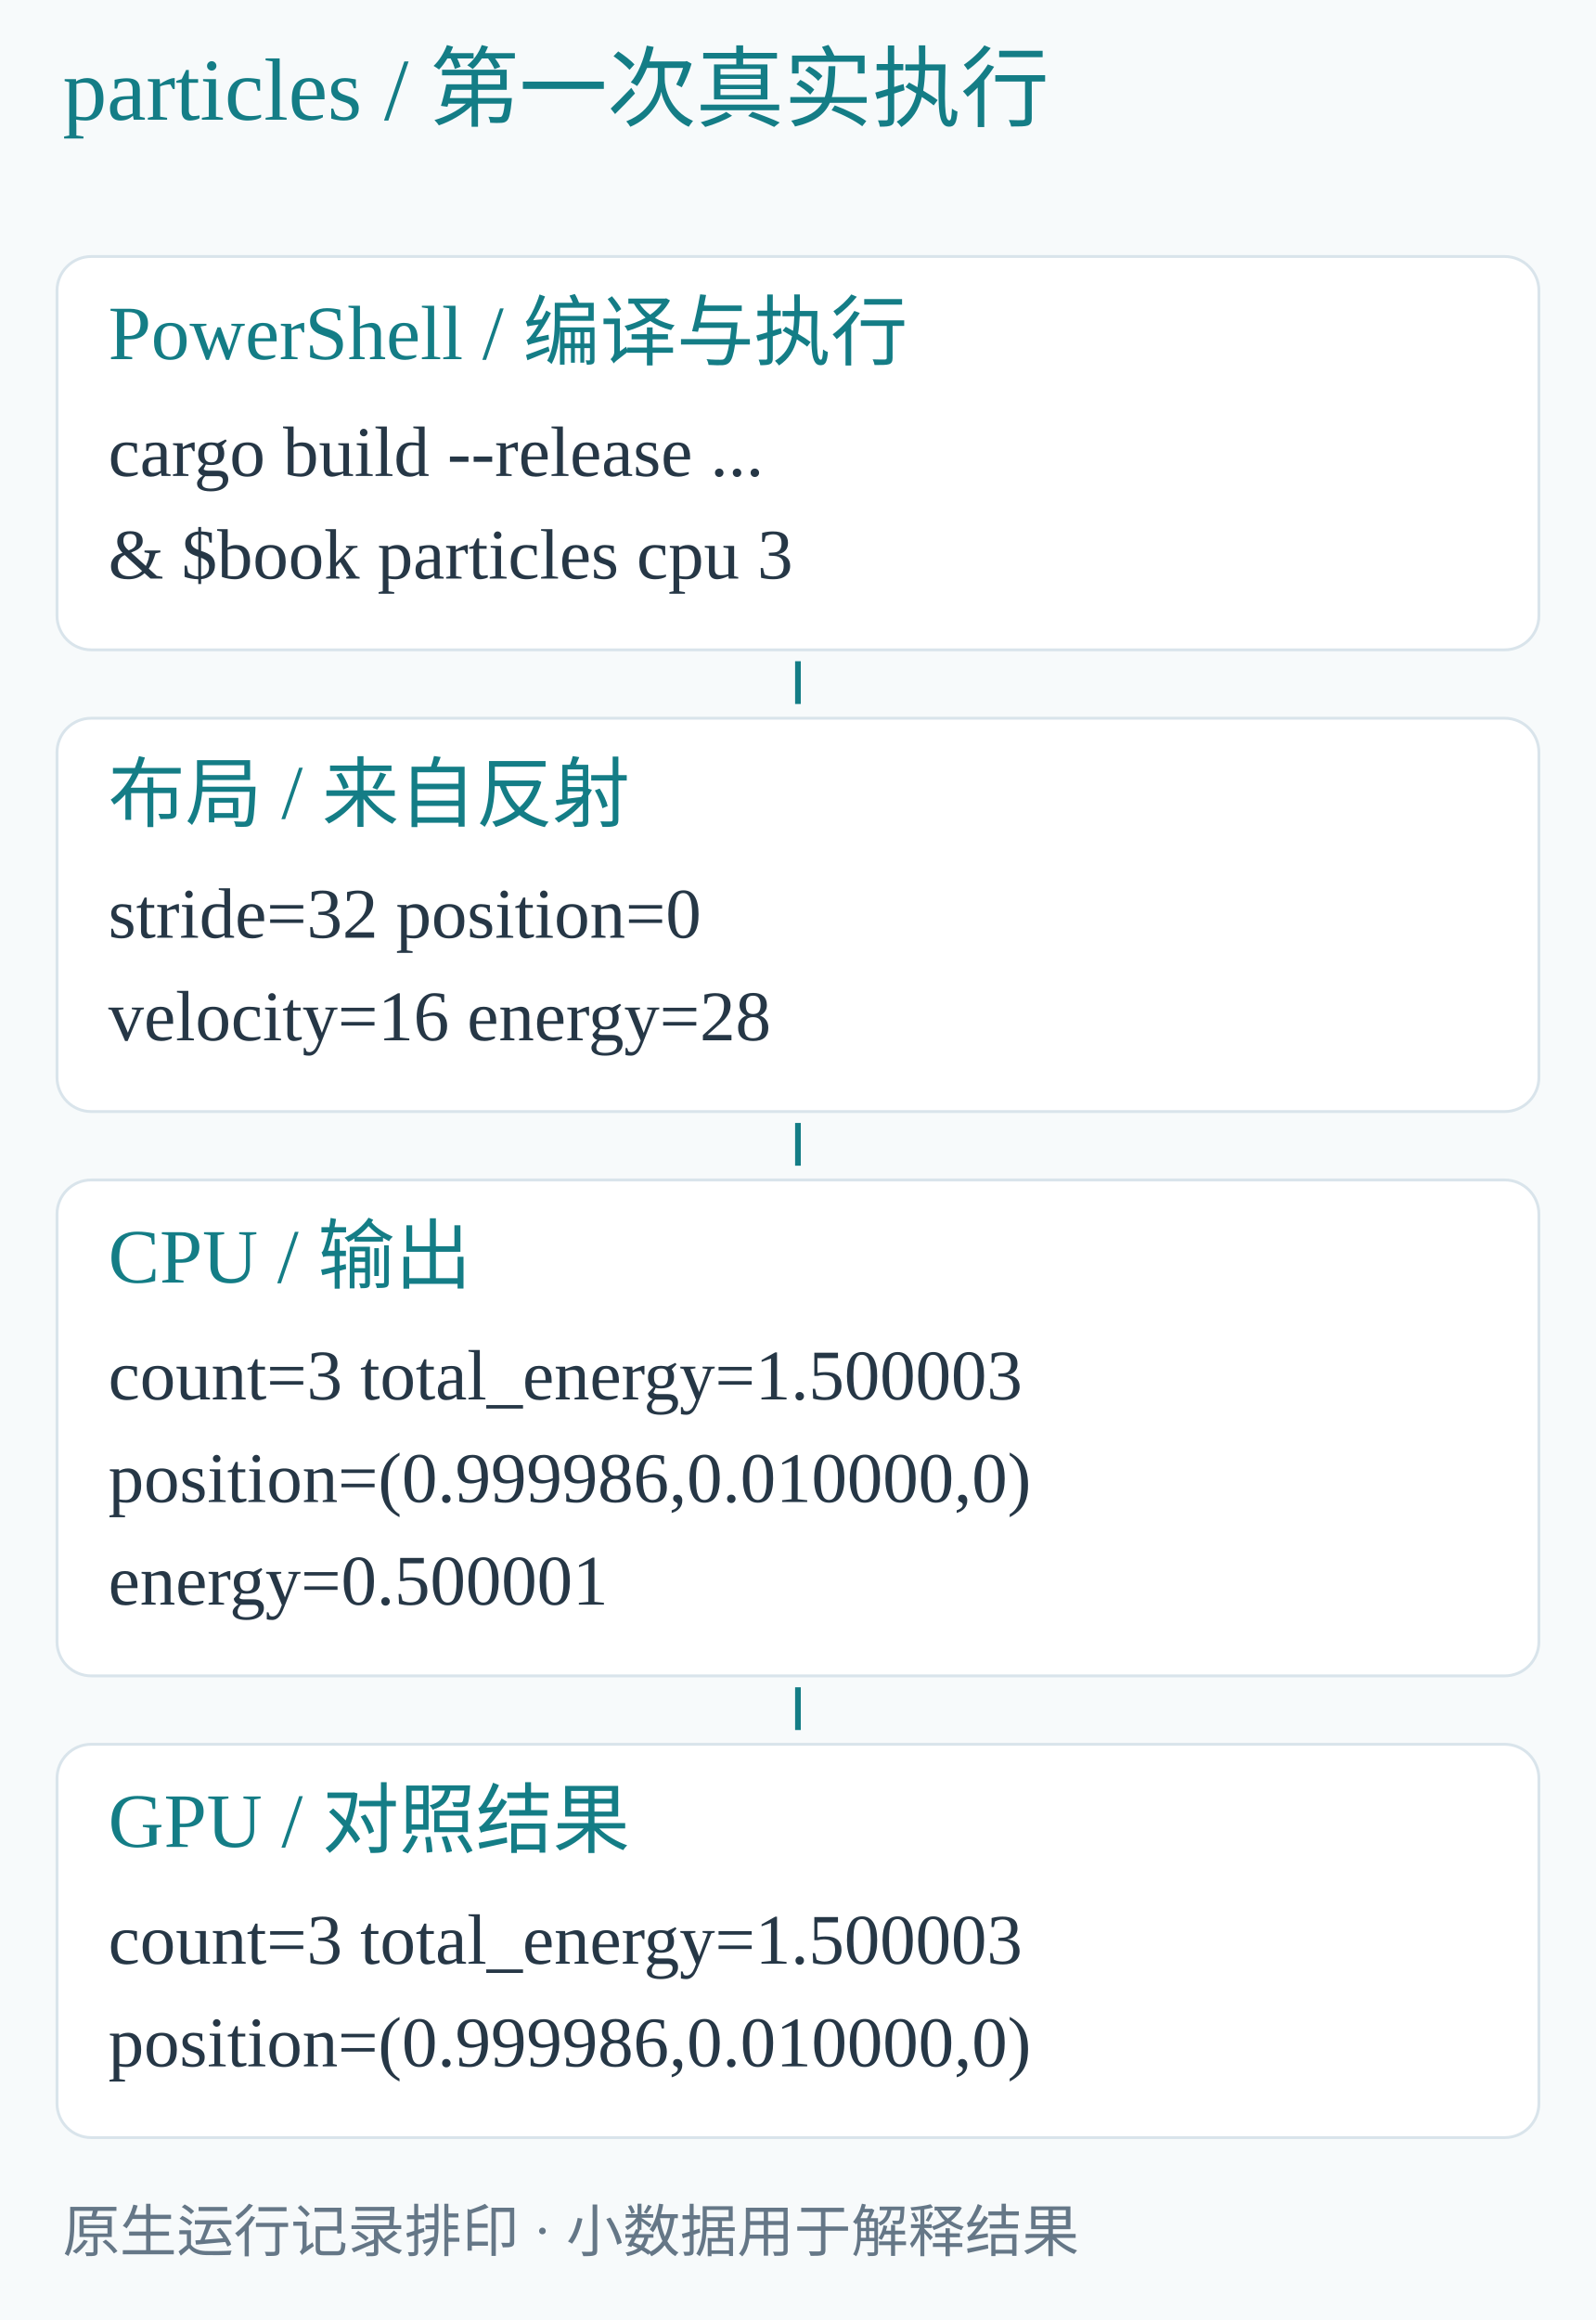
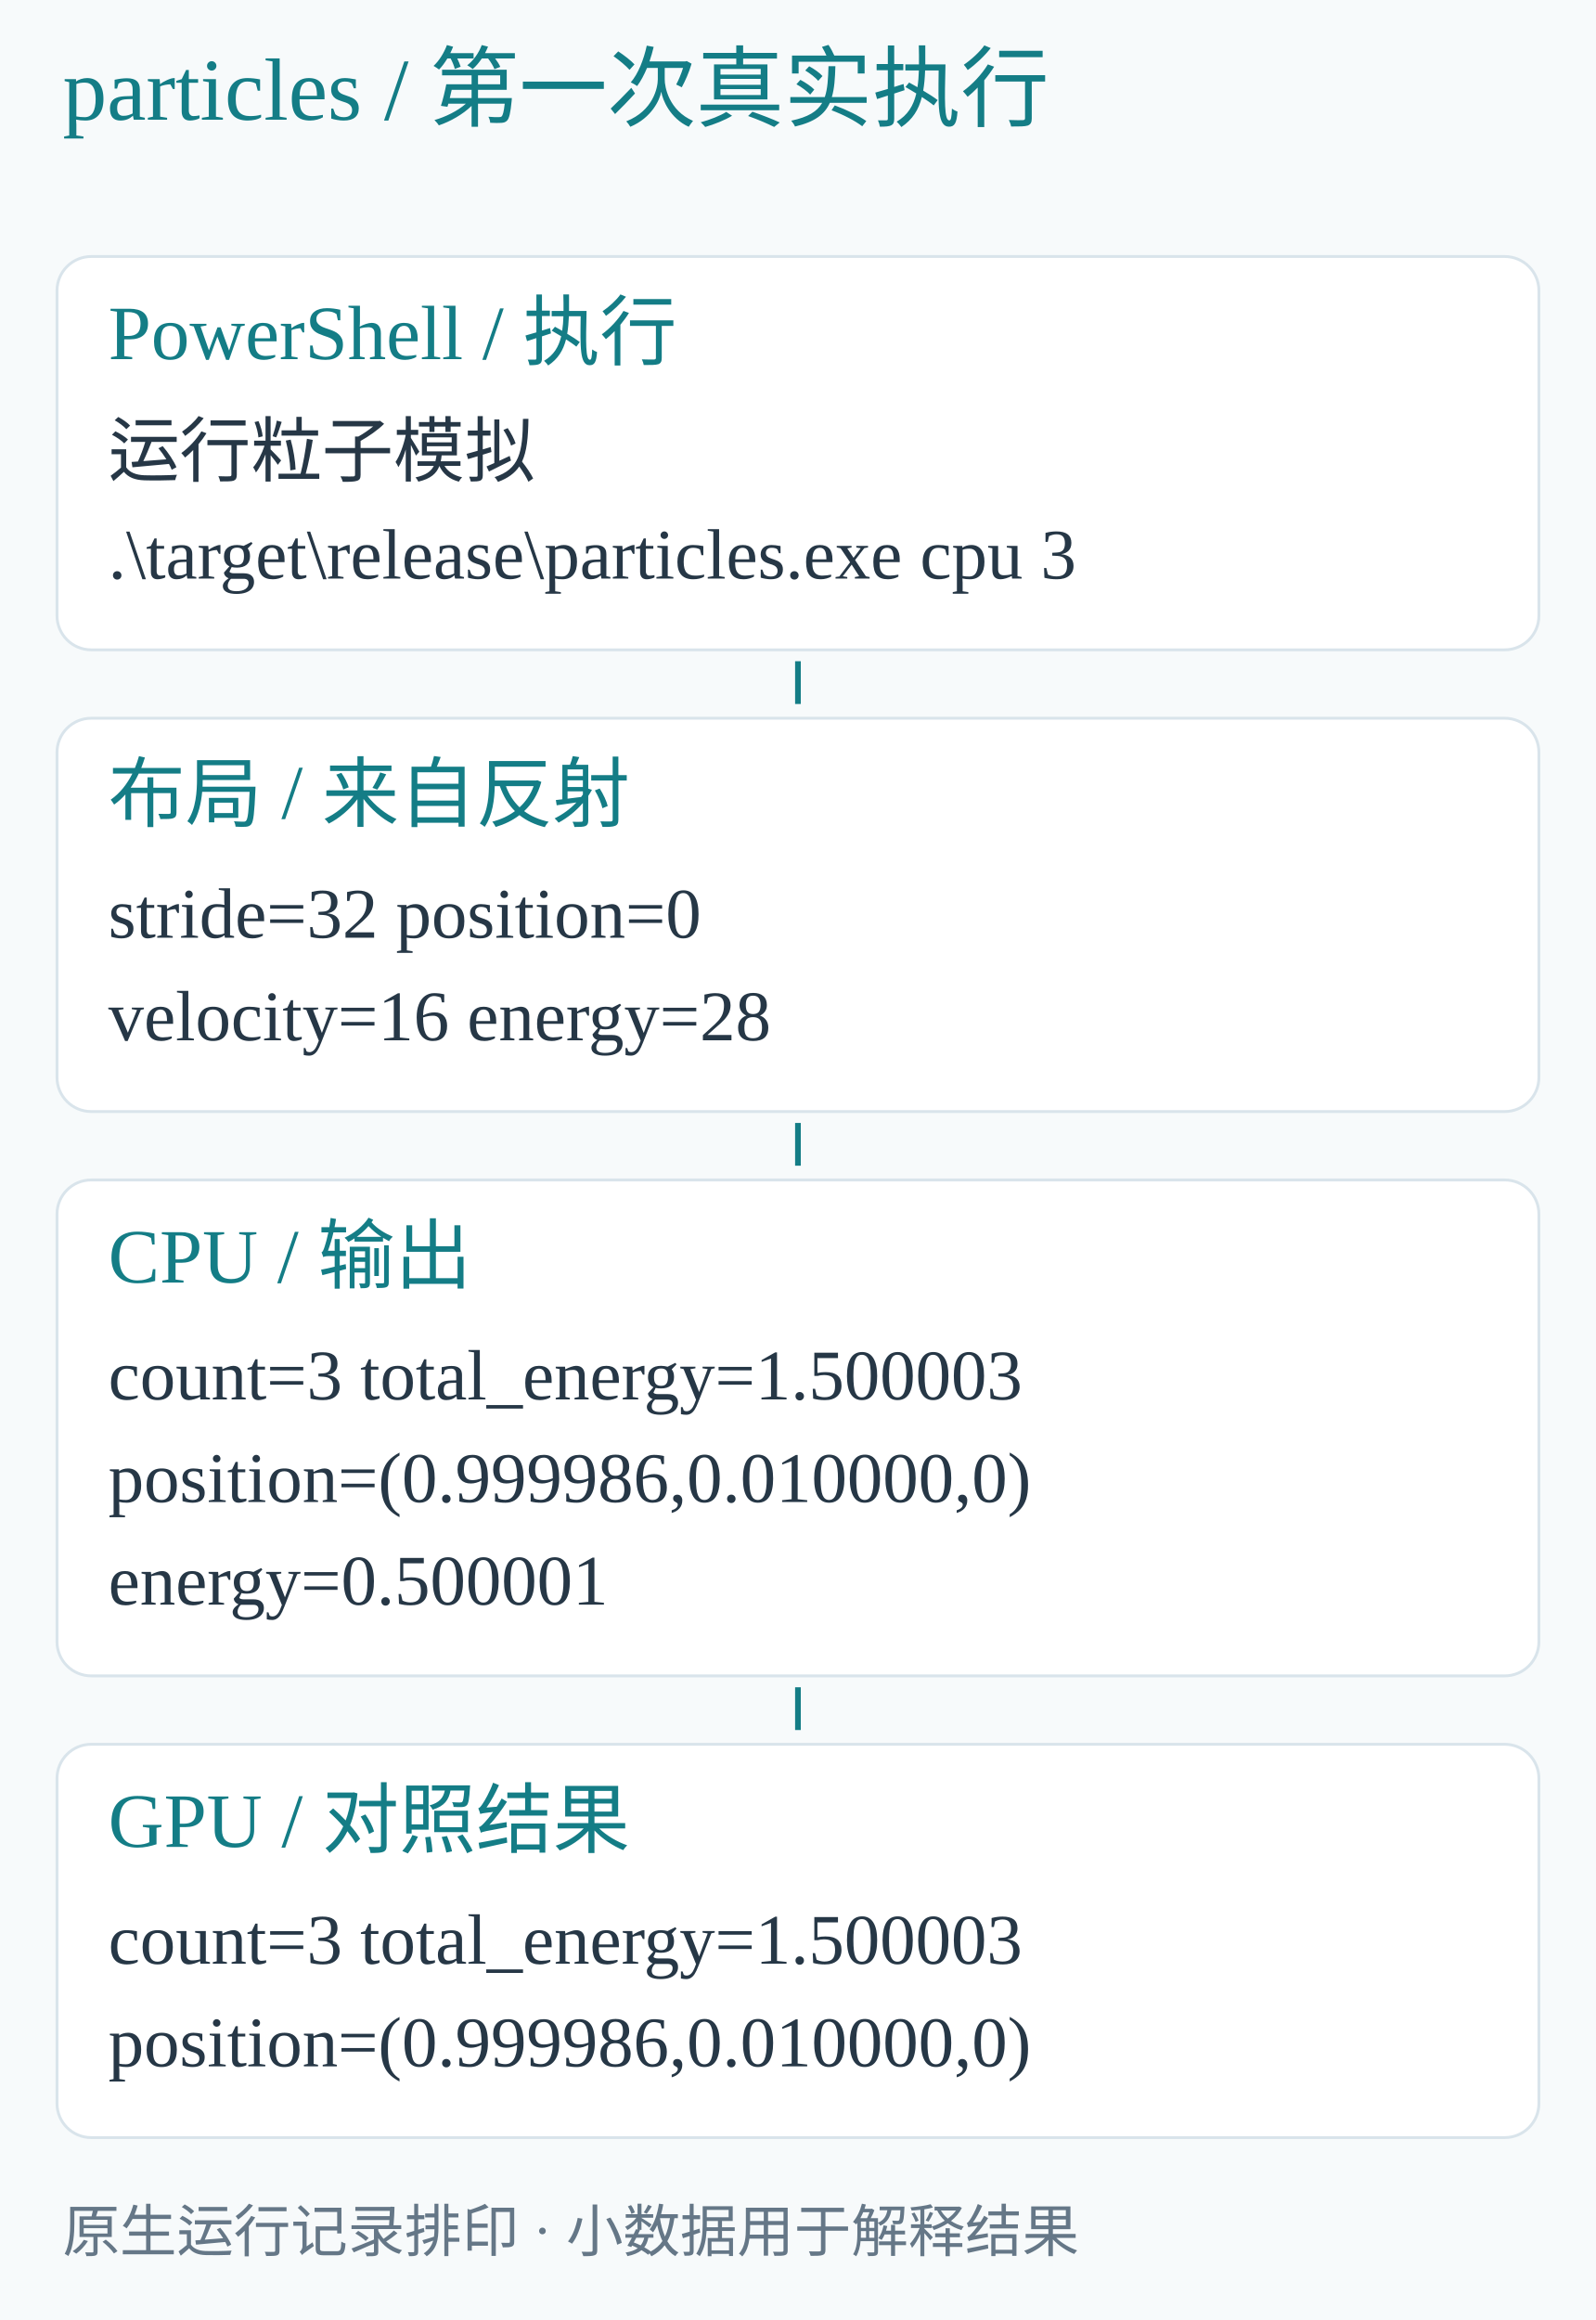
<svg xmlns="http://www.w3.org/2000/svg" width="560" height="814" viewBox="0 0 560 814">
  <rect x="0" y="0" width="560" height="814" rx="0" fill="#f7fafb" stroke="#f7fafb" />
  <text x="22" y="42" fill="#147d86" font-size="31">particles / 第一次真实执行</text>
  <rect x="20" y="90" width="520" height="138" rx="12" fill="#ffffff" stroke="#d9e4eb" />
-   <text x="38" y="126" fill="#147d86" font-size="27">PowerShell / 编译与执行</text>
-   <text x="38" y="167" fill="#263746" font-size="25">cargo build --release ...</text>
-   <text x="38" y="203" fill="#263746" font-size="25">&amp; $book particles cpu 3</text>
+   <text x="38" y="126" fill="#147d86" font-size="27">PowerShell / 执行</text>
+   <text x="38" y="167" fill="#263746" font-size="25">运行粒子模拟</text>
+   <text x="38" y="203" fill="#263746" font-size="25">.\target\release\particles.exe cpu 3</text>
  <line x1="280" y1="232" x2="280" y2="247" stroke="#147d86" stroke-width="2" />
  <rect x="20" y="252" width="520" height="138" rx="12" fill="#ffffff" stroke="#d9e4eb" />
  <text x="38" y="288" fill="#147d86" font-size="27">布局 / 来自反射</text>
  <text x="38" y="329" fill="#263746" font-size="25">stride=32  position=0</text>
  <text x="38" y="365" fill="#263746" font-size="25">velocity=16  energy=28</text>
  <line x1="280" y1="394" x2="280" y2="409" stroke="#147d86" stroke-width="2" />
  <rect x="20" y="414" width="520" height="174" rx="12" fill="#ffffff" stroke="#d9e4eb" />
  <text x="38" y="450" fill="#147d86" font-size="27">CPU / 输出</text>
  <text x="38" y="491" fill="#263746" font-size="25">count=3 total_energy=1.500003</text>
  <text x="38" y="527" fill="#263746" font-size="25">position=(0.999986,0.010000,0)</text>
  <text x="38" y="563" fill="#263746" font-size="25">energy=0.500001</text>
  <line x1="280" y1="592" x2="280" y2="607" stroke="#147d86" stroke-width="2" />
  <rect x="20" y="612" width="520" height="138" rx="12" fill="#ffffff" stroke="#d9e4eb" />
  <text x="38" y="648" fill="#147d86" font-size="27">GPU / 对照结果</text>
  <text x="38" y="689" fill="#263746" font-size="25">count=3 total_energy=1.500003</text>
  <text x="38" y="725" fill="#263746" font-size="25">position=(0.999986,0.010000,0)</text>
  <text x="22" y="790" fill="#657787" font-size="20">原生运行记录排印 · 小数据用于解释结果</text>
</svg>
